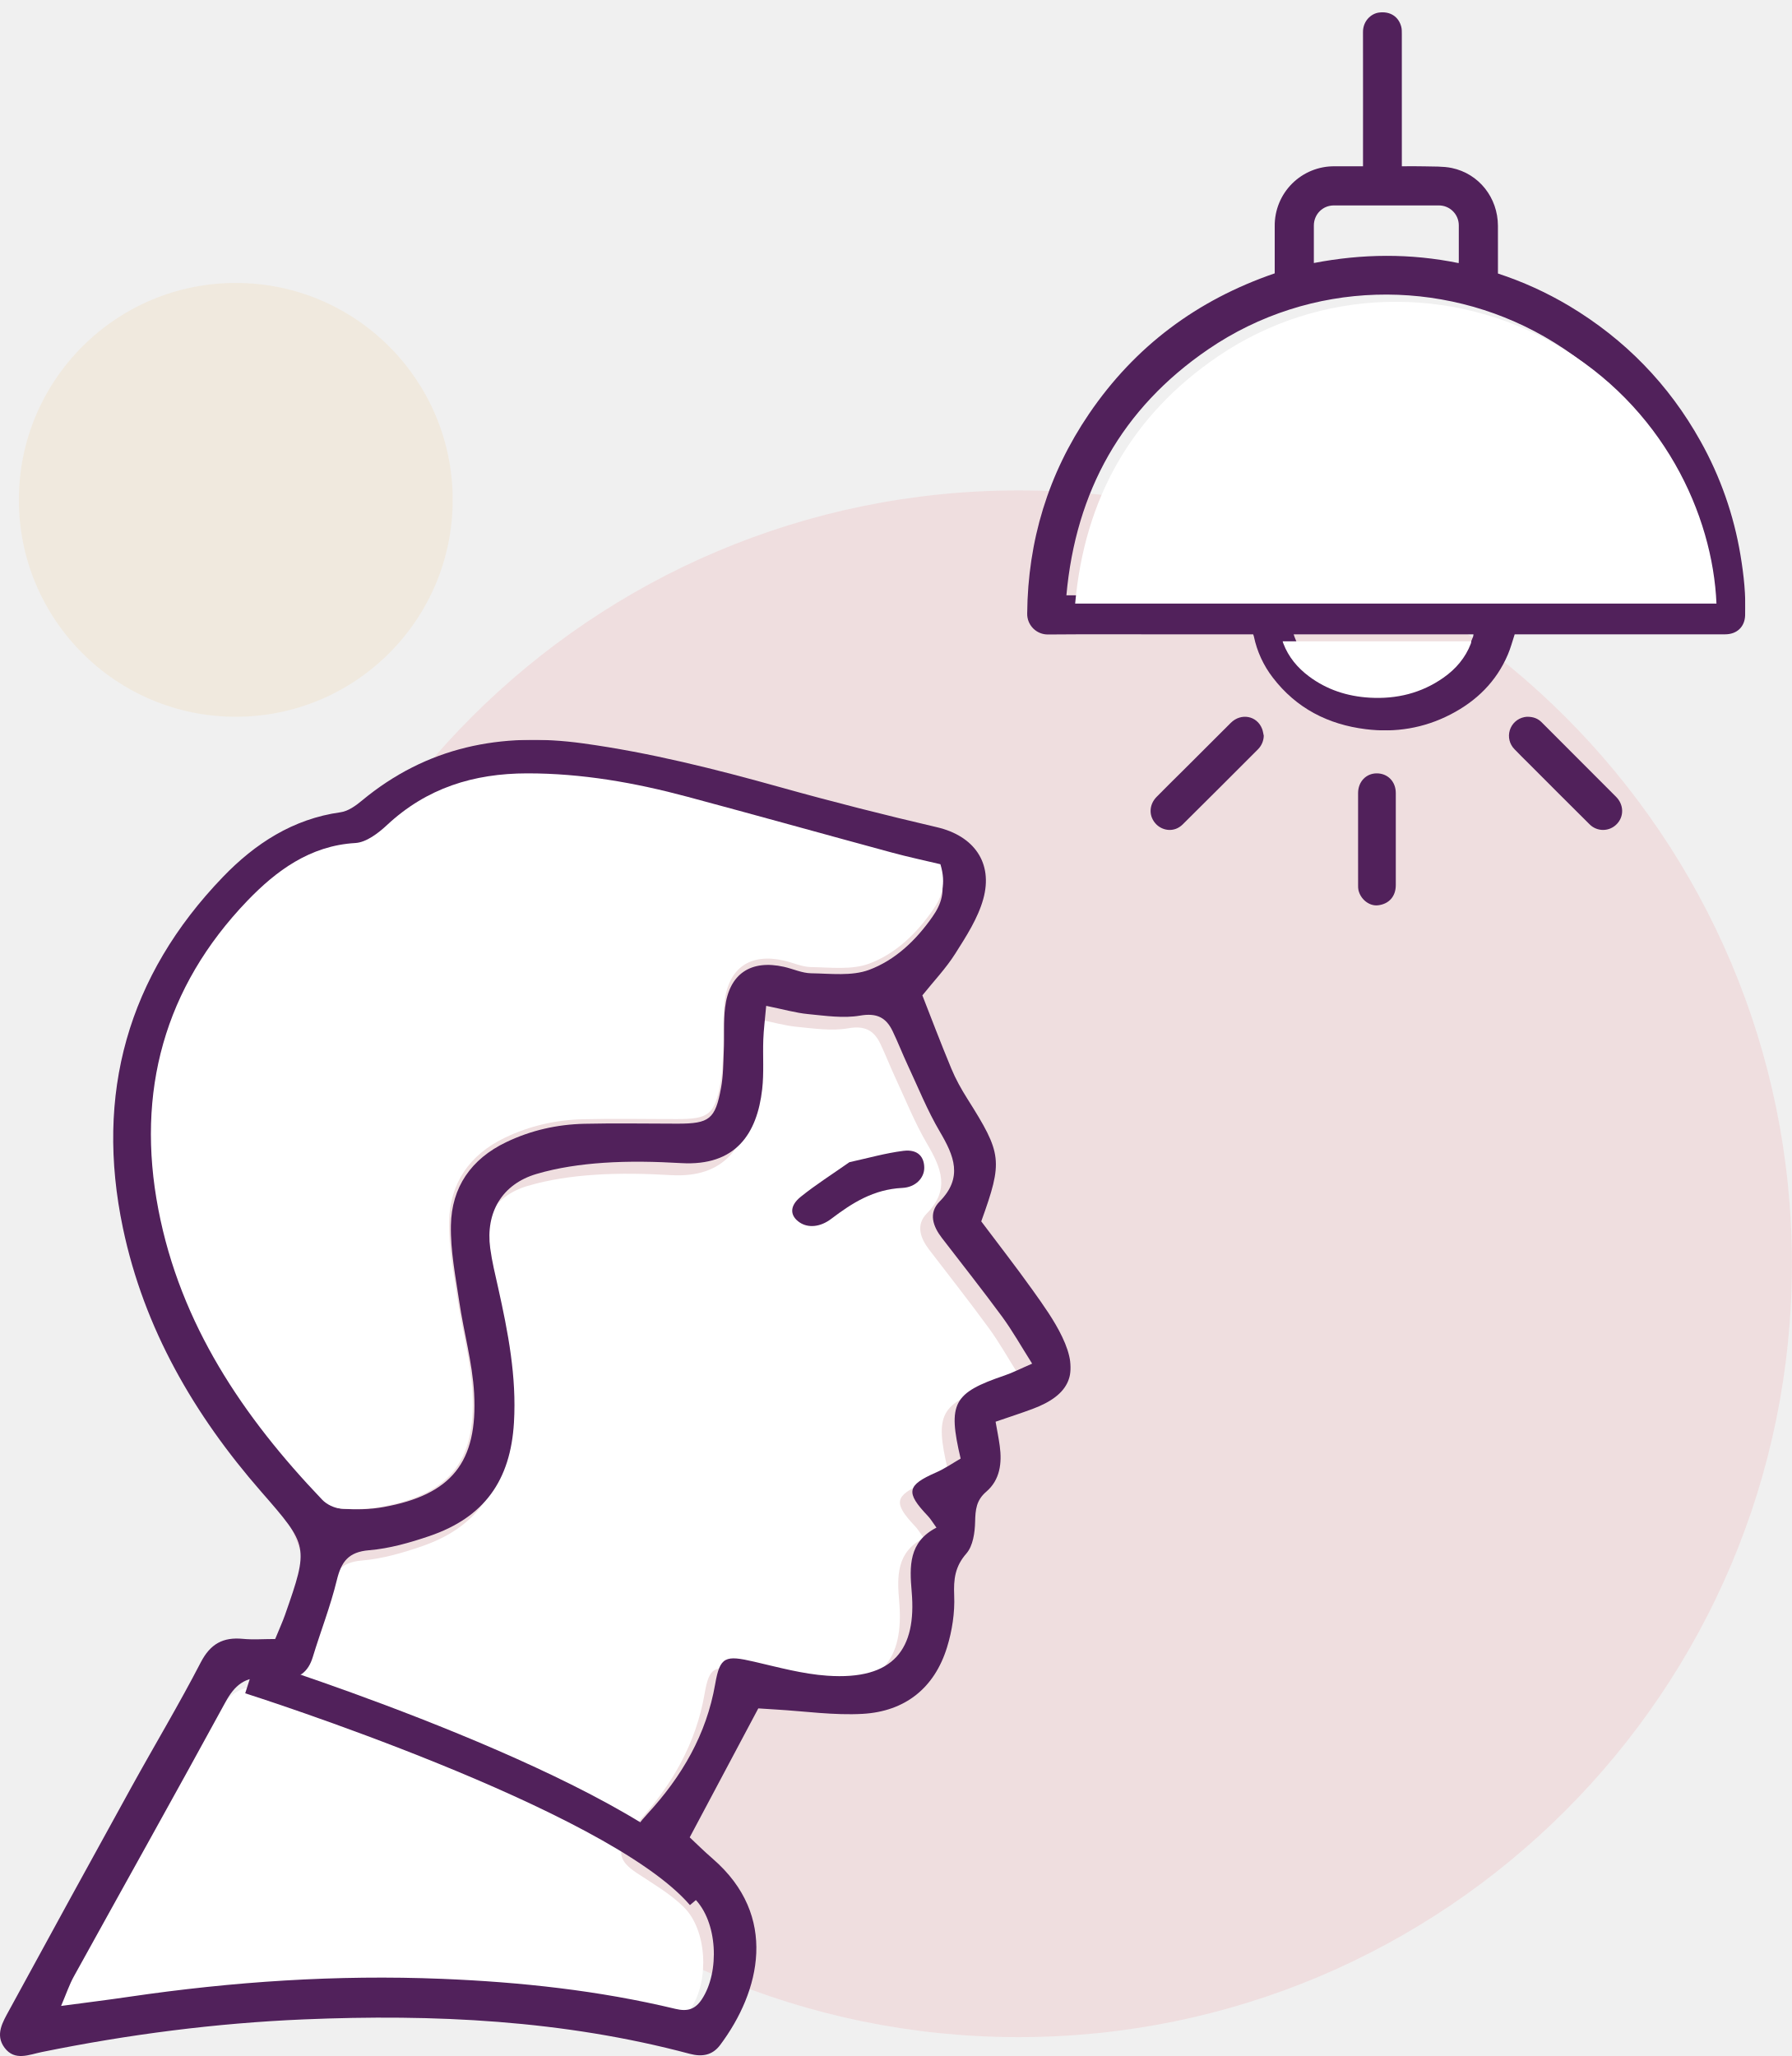
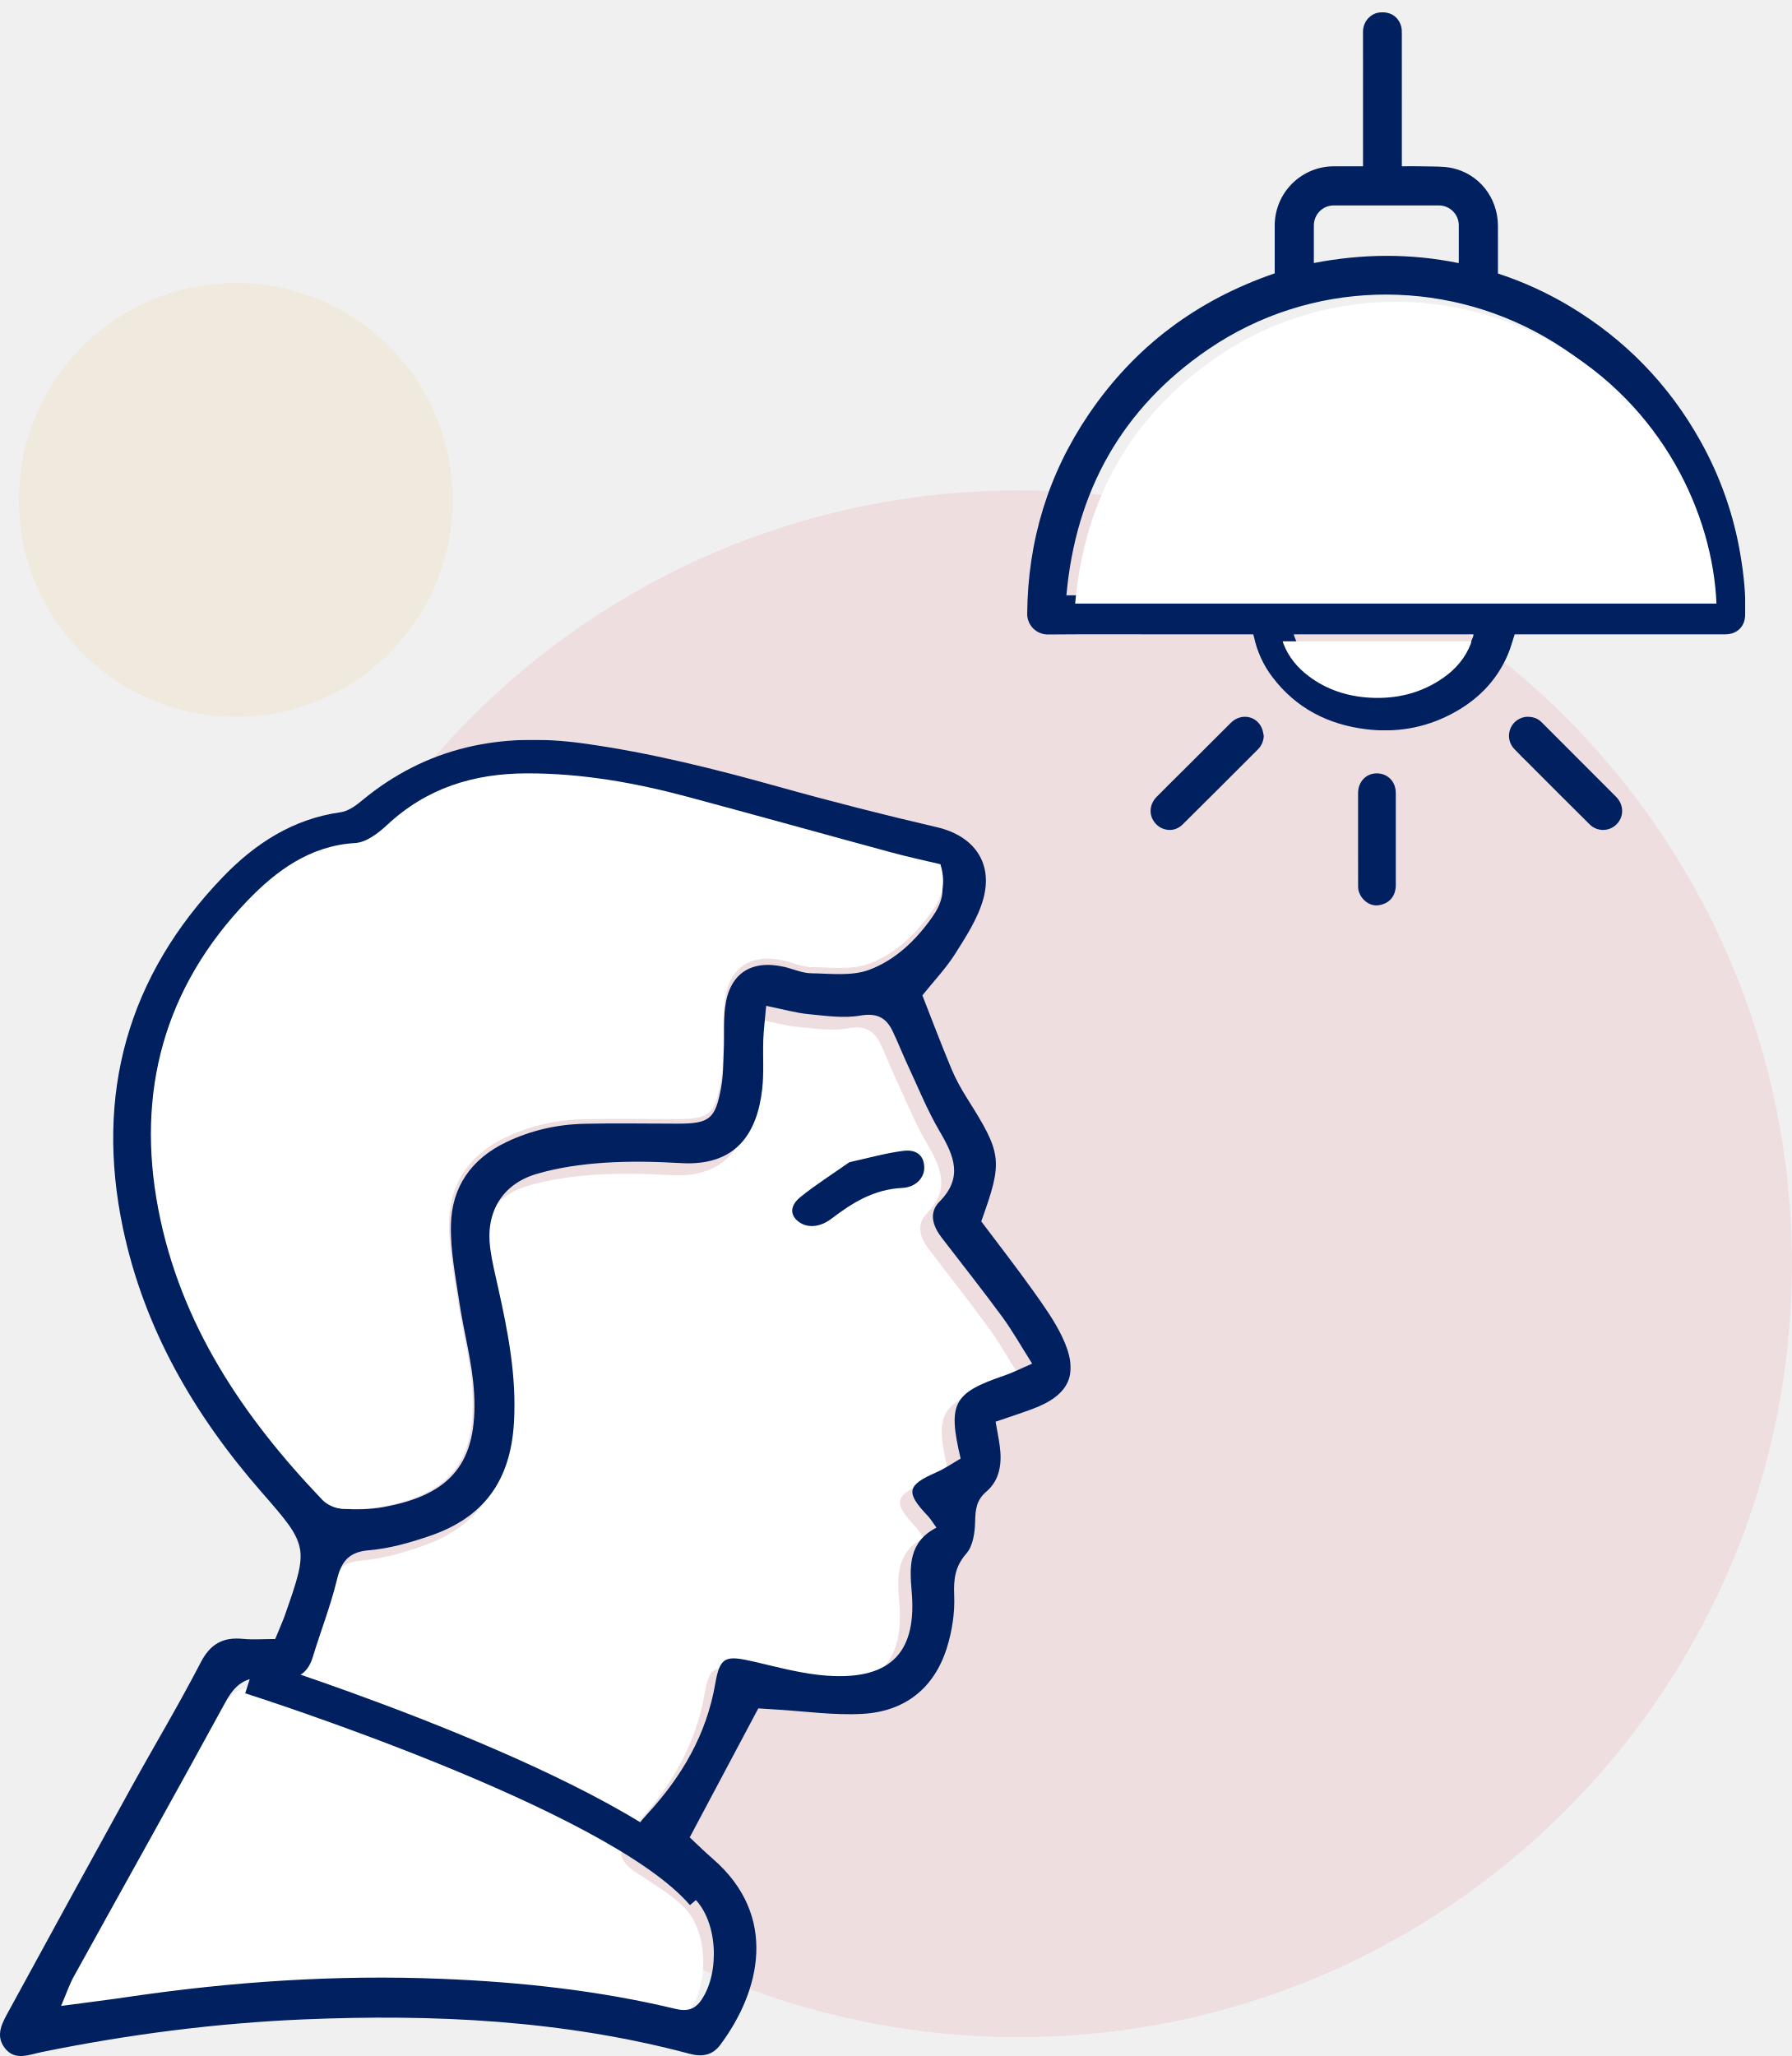
<svg xmlns="http://www.w3.org/2000/svg" xmlns:xlink="http://www.w3.org/1999/xlink" width="95" height="109">
  <defs>
    <path id="a" d="M0 .221h56.76V70H0z" />
    <path id="c" d="M.457.653h38.072v38.07H.457z" />
  </defs>
  <g fill="none" fill-rule="evenodd">
    <path d="M95 67c0 22.643-18.356 41-41 41-22.643 0-41-18.357-41-41s18.357-41 41-41c22.644 0 41 18.357 41 41" fill-opacity=".1" fill="#E73C4A" />
    <path d="M40.031 54c-.064.728-.132 1.254-.151 1.783-.031.87.04 1.752-.059 2.616-.265 2.354-1.39 4.067-4.25 3.901-1.36-.079-2.73-.109-4.087-.015-1.184.082-2.387.253-3.521.59-1.81.539-2.678 2.038-2.426 3.917.095.7.262 1.392.416 2.083.52 2.344.974 4.688.831 7.117-.18 3.058-1.554 5.006-4.443 5.994-1.023.35-2.094.659-3.164.747-1.091.09-1.46.608-1.695 1.58-.334 1.373-.851 2.701-1.261 4.055-.241.795-.73 1.174-1.565 1.12-.325-.022-.656.027-.98-.005-1.01-.1-1.569.392-2.042 1.263-2.625 4.838-5.307 9.646-7.957 14.47-.246.446-.409.939-.677 1.569 1.323-.179 2.448-.317 3.569-.482 5.445-.804 10.906-1.174 16.422-.95 4.15.17 8.244.614 12.278 1.587.623.15 1.029.031 1.384-.507.951-1.446.834-4.114-.405-5.332-.724-.713-1.638-1.239-2.495-1.807-.915-.608-1.055-1.1-.467-2.015a4.95 4.95 0 01.512-.636c1.802-1.966 3.096-4.176 3.558-6.855.25-1.449.531-1.523 2.044-1.172 1.267.294 2.544.649 3.833.74 3.536.247 4.699-1.433 4.44-4.434-.115-1.338-.165-2.625 1.3-3.383-.2-.278-.308-.463-.451-.614-1.182-1.252-1.106-1.62.435-2.299.466-.205.894-.505 1.286-.73-.689-2.932-.384-3.465 2.311-4.388.44-.15.859-.37 1.446-.623-.587-.932-1.034-1.733-1.572-2.469-1.027-1.407-2.107-2.778-3.166-4.161-.474-.619-.72-1.32-.123-1.927 1.243-1.264.759-2.413.012-3.687-.655-1.118-1.14-2.337-1.689-3.517-.275-.592-.509-1.201-.79-1.789-.346-.722-.835-.971-1.71-.819-.882.154-1.827.007-2.736-.08-.637-.063-1.262-.246-2.195-.436" fill="#FFF" />
    <g transform="translate(0 39)">
      <mask id="b" fill="#fff">
        <use xlink:href="#a" />
      </mask>
-       <path d="M49.83 7.207c-.85-.202-1.703-.381-2.542-.607-3.606-.972-7.205-1.971-10.814-2.932-2.768-.738-5.567-1.23-8.457-1.226-2.822.004-5.294.768-7.387 2.708-.463.43-1.095.91-1.674.944-2.397.137-4.191 1.472-5.696 3.028-4.383 4.535-5.89 10.024-4.698 16.188 1.164 6.02 4.472 10.882 8.65 15.224.237.247.641.44.98.46.71.043 1.44.03 2.137-.096 3.59-.648 5.007-2.357 4.806-6.035-.09-1.624-.547-3.228-.786-4.848-.199-1.346-.47-2.706-.444-4.055.039-2.018 1.067-3.515 2.933-4.408 1.313-.63 2.7-.94 4.14-.974 1.65-.039 3.302-.005 4.953-.006 1.68-.002 1.991-.238 2.297-1.903.118-.641.117-1.306.144-1.96.034-.767-.023-1.542.069-2.3.217-1.78 1.364-2.548 3.123-2.152.484.109.959.335 1.44.342 1.03.015 2.151.16 3.071-.181 1.39-.518 2.492-1.572 3.362-2.818.468-.668.708-1.353.393-2.393m-9.21 7.118c-.064.732-.134 1.26-.153 1.79-.032.876.04 1.76-.059 2.628-.269 2.365-1.404 4.087-4.29 3.92-1.373-.08-2.757-.11-4.126-.016-1.195.082-2.41.254-3.556.593-1.825.541-2.701 2.046-2.447 3.934.094.704.264 1.398.42 2.092.525 2.355.983 4.71.839 7.15-.182 3.07-1.57 5.028-4.485 6.02-1.034.352-2.115.661-3.194.75-1.102.091-1.475.611-1.713 1.589-.335 1.379-.859 2.712-1.273 4.073-.242.797-.736 1.178-1.578 1.124-.328-.021-.663.026-.99-.006-1.02-.098-1.584.394-2.061 1.27-2.65 4.86-5.357 9.689-8.033 14.535-.247.448-.412.942-.682 1.575 1.335-.179 2.47-.318 3.602-.485 5.497-.807 11.01-1.178 16.577-.952 4.19.17 8.323.616 12.395 1.593.63.15 1.039.031 1.397-.51.96-1.452.841-4.132-.409-5.356-.73-.716-1.655-1.243-2.52-1.814-.922-.61-1.063-1.105-.47-2.025.148-.229.332-.436.517-.637 1.818-1.975 3.124-4.196 3.59-6.888.253-1.454.537-1.53 2.065-1.176 1.28.296 2.568.652 3.87.742 3.568.249 4.742-1.438 4.481-4.453-.116-1.344-.166-2.637 1.313-3.397-.204-.28-.312-.467-.456-.618-1.194-1.257-1.117-1.626.439-2.308.471-.207.902-.507 1.299-.735-.696-2.945-.388-3.48 2.333-4.407.444-.152.866-.37 1.458-.626-.593-.935-1.043-1.74-1.585-2.48-1.039-1.413-2.128-2.79-3.197-4.18-.478-.62-.727-1.324-.124-1.935 1.255-1.27.766-2.423.012-3.704-.662-1.122-1.15-2.347-1.705-3.532-.277-.594-.514-1.207-.798-1.797-.348-.725-.842-.976-1.727-.823-.89.154-1.843.007-2.761-.081-.643-.062-1.273-.245-2.215-.437M14.59 47.893c.233-.571.393-.916.519-1.275 1.273-3.632 1.245-3.663-1.26-6.534-3.559-4.076-6.213-8.65-7.332-13.978-1.492-7.1.245-13.36 5.3-18.612 1.695-1.761 3.71-3.081 6.24-3.432.398-.055.8-.343 1.125-.614C22.622.593 26.554-.192 30.928.413c3.556.492 7.005 1.363 10.447 2.324 2.749.769 5.519 1.47 8.299 2.119 1.936.45 2.995 1.865 2.453 3.812-.285 1.02-.901 1.971-1.479 2.884-.496.786-1.151 1.473-1.748 2.218.423 1.078.956 2.489 1.535 3.881.229.554.525 1.085.845 1.592 1.849 2.93 1.9 3.29.742 6.509.88 1.173 1.821 2.38 2.71 3.625.571.802 1.158 1.614 1.58 2.496.928 1.935.422 3.082-1.578 3.825-.611.227-1.234.427-1.952.675.08.46.165.873.221 1.288.124.911.012 1.798-.713 2.42-.535.458-.578.958-.593 1.592-.013.575-.112 1.285-.462 1.685-.607.692-.684 1.364-.648 2.227.039.91-.108 1.868-.378 2.743-.665 2.164-2.225 3.405-4.474 3.533-1.522.087-3.062-.14-4.593-.23-.375-.022-.748-.048-.94-.06-1.219 2.29-2.368 4.452-3.636 6.837.296.276.746.725 1.226 1.14 3.491 3.028 2.518 7.021.388 9.868-.408.546-.953.644-1.618.467-6.71-1.79-13.567-2.113-20.455-1.824-4.666.197-9.302.797-13.886 1.73-.69.14-1.437.494-1.978-.225-.52-.692-.094-1.37.245-1.993 2.151-3.948 4.31-7.892 6.482-11.83 1.217-2.206 2.515-4.37 3.673-6.608.512-.986 1.182-1.35 2.236-1.248.54.052 1.089.008 1.71.008" fill="#51215B" mask="url(#b)" />
+       <path d="M49.83 7.207c-.85-.202-1.703-.381-2.542-.607-3.606-.972-7.205-1.971-10.814-2.932-2.768-.738-5.567-1.23-8.457-1.226-2.822.004-5.294.768-7.387 2.708-.463.43-1.095.91-1.674.944-2.397.137-4.191 1.472-5.696 3.028-4.383 4.535-5.89 10.024-4.698 16.188 1.164 6.02 4.472 10.882 8.65 15.224.237.247.641.44.98.46.71.043 1.44.03 2.137-.096 3.59-.648 5.007-2.357 4.806-6.035-.09-1.624-.547-3.228-.786-4.848-.199-1.346-.47-2.706-.444-4.055.039-2.018 1.067-3.515 2.933-4.408 1.313-.63 2.7-.94 4.14-.974 1.65-.039 3.302-.005 4.953-.006 1.68-.002 1.991-.238 2.297-1.903.118-.641.117-1.306.144-1.96.034-.767-.023-1.542.069-2.3.217-1.78 1.364-2.548 3.123-2.152.484.109.959.335 1.44.342 1.03.015 2.151.16 3.071-.181 1.39-.518 2.492-1.572 3.362-2.818.468-.668.708-1.353.393-2.393m-9.21 7.118c-.064.732-.134 1.26-.153 1.79-.032.876.04 1.76-.059 2.628-.269 2.365-1.404 4.087-4.29 3.92-1.373-.08-2.757-.11-4.126-.016-1.195.082-2.41.254-3.556.593-1.825.541-2.701 2.046-2.447 3.934.094.704.264 1.398.42 2.092.525 2.355.983 4.71.839 7.15-.182 3.07-1.57 5.028-4.485 6.02-1.034.352-2.115.661-3.194.75-1.102.091-1.475.611-1.713 1.589-.335 1.379-.859 2.712-1.273 4.073-.242.797-.736 1.178-1.578 1.124-.328-.021-.663.026-.99-.006-1.02-.098-1.584.394-2.061 1.27-2.65 4.86-5.357 9.689-8.033 14.535-.247.448-.412.942-.682 1.575 1.335-.179 2.47-.318 3.602-.485 5.497-.807 11.01-1.178 16.577-.952 4.19.17 8.323.616 12.395 1.593.63.15 1.039.031 1.397-.51.96-1.452.841-4.132-.409-5.356-.73-.716-1.655-1.243-2.52-1.814-.922-.61-1.063-1.105-.47-2.025.148-.229.332-.436.517-.637 1.818-1.975 3.124-4.196 3.59-6.888.253-1.454.537-1.53 2.065-1.176 1.28.296 2.568.652 3.87.742 3.568.249 4.742-1.438 4.481-4.453-.116-1.344-.166-2.637 1.313-3.397-.204-.28-.312-.467-.456-.618-1.194-1.257-1.117-1.626.439-2.308.471-.207.902-.507 1.299-.735-.696-2.945-.388-3.48 2.333-4.407.444-.152.866-.37 1.458-.626-.593-.935-1.043-1.74-1.585-2.48-1.039-1.413-2.128-2.79-3.197-4.18-.478-.62-.727-1.324-.124-1.935 1.255-1.27.766-2.423.012-3.704-.662-1.122-1.15-2.347-1.705-3.532-.277-.594-.514-1.207-.798-1.797-.348-.725-.842-.976-1.727-.823-.89.154-1.843.007-2.761-.081-.643-.062-1.273-.245-2.215-.437M14.59 47.893c.233-.571.393-.916.519-1.275 1.273-3.632 1.245-3.663-1.26-6.534-3.559-4.076-6.213-8.65-7.332-13.978-1.492-7.1.245-13.36 5.3-18.612 1.695-1.761 3.71-3.081 6.24-3.432.398-.055.8-.343 1.125-.614C22.622.593 26.554-.192 30.928.413c3.556.492 7.005 1.363 10.447 2.324 2.749.769 5.519 1.47 8.299 2.119 1.936.45 2.995 1.865 2.453 3.812-.285 1.02-.901 1.971-1.479 2.884-.496.786-1.151 1.473-1.748 2.218.423 1.078.956 2.489 1.535 3.881.229.554.525 1.085.845 1.592 1.849 2.93 1.9 3.29.742 6.509.88 1.173 1.821 2.38 2.71 3.625.571.802 1.158 1.614 1.58 2.496.928 1.935.422 3.082-1.578 3.825-.611.227-1.234.427-1.952.675.08.46.165.873.221 1.288.124.911.012 1.798-.713 2.42-.535.458-.578.958-.593 1.592-.013.575-.112 1.285-.462 1.685-.607.692-.684 1.364-.648 2.227.039.91-.108 1.868-.378 2.743-.665 2.164-2.225 3.405-4.474 3.533-1.522.087-3.062-.14-4.593-.23-.375-.022-.748-.048-.94-.06-1.219 2.29-2.368 4.452-3.636 6.837.296.276.746.725 1.226 1.14 3.491 3.028 2.518 7.021.388 9.868-.408.546-.953.644-1.618.467-6.71-1.79-13.567-2.113-20.455-1.824-4.666.197-9.302.797-13.886 1.73-.69.14-1.437.494-1.978-.225-.52-.692-.094-1.37.245-1.993 2.151-3.948 4.31-7.892 6.482-11.83 1.217-2.206 2.515-4.37 3.673-6.608.512-.986 1.182-1.35 2.236-1.248.54.052 1.089.008 1.71.008" fill="#002060" mask="url(#b)" />
    </g>
-     <path d="M45.033 61.614c-.908.638-1.795 1.2-2.579 1.832-.634.51-.559 1.03-.054 1.366.458.303 1.097.24 1.664-.191 1.124-.853 2.247-1.567 3.777-1.643.704-.035 1.16-.53 1.159-1.065 0-.546-.302-.999-1.106-.9-.937.117-1.895.39-2.861.601M36.578 101C32.166 95.87 13.191 89.831 13 89.772L13.566 88c.802.253 19.678 6.263 24.434 11.793L36.578 101z" fill="#51215B" />
+     <path d="M45.033 61.614c-.908.638-1.795 1.2-2.579 1.832-.634.51-.559 1.03-.054 1.366.458.303 1.097.24 1.664-.191 1.124-.853 2.247-1.567 3.777-1.643.704-.035 1.16-.53 1.159-1.065 0-.546-.302-.999-1.106-.9-.937.117-1.895.39-2.861.601M36.578 101C32.166 95.87 13.191 89.831 13 89.772L13.566 88c.802.253 19.678 6.263 24.434 11.793L36.578 101z" fill="#002060" />
    <g transform="translate(54)">
      <mask id="d" fill="#fff">
        <use xlink:href="#c" />
      </mask>
-       <path d="M23.333 13.949c.003-.061.006-.101.006-.141.001-.624.003-1.246 0-1.868a1.054 1.054 0 00-1.056-1.049h-5.57c-.591 0-1.057.47-1.058 1.066v1.987c2.563-.494 5.11-.521 7.678.005zm-8.748 19.68c.02.06.028.092.04.123.257.71.704 1.281 1.291 1.745.899.71 1.932 1.066 3.068 1.136 1.366.084 2.618-.243 3.725-1.062.635-.47 1.116-1.068 1.389-1.82.012-.035.012-.074.02-.122h-9.533zM2.536 31.561h33.88c-.194-4.68-2.803-10.43-8.536-13.711-5.454-3.122-12.402-3.037-17.831.673-4.572 3.125-7.015 7.516-7.513 13.038zm22.879-17.06a18.83 18.83 0 013.768 1.713c2.962 1.773 5.29 4.162 6.972 7.177a18.599 18.599 0 012.118 6.04c.177 1.062.293 2.13.246 3.207-.026.608-.448.991-1.06.991-2.878.002-5.756.001-8.635.001h-2.522c-.121.367-.215.73-.362 1.072-.613 1.439-1.666 2.467-3.041 3.176-1.414.73-2.924.976-4.493.78-2-.249-3.68-1.108-4.924-2.731a5.367 5.367 0 01-1.007-2.187c-.007-.034-.021-.067-.036-.11H7.77c-2.067 0-4.135-.011-6.202.007A1.091 1.091 0 01.457 32.52c.038-3.854 1.11-7.39 3.277-10.577 2.435-3.582 5.732-6.041 9.846-7.451v-2.504a3.141 3.141 0 013.176-3.172h1.505v-.212c0-2.302.004-4.605-.001-6.908-.001-.582.424-.968.832-1.028.597-.086 1.055.205 1.197.751.032.122.03.256.03.384l.001 6.803v.21c.41 0 .801-.01 1.192.003.486.016.984-.01 1.455.087 1.445.303 2.441 1.575 2.447 3.06.004.84.001 1.68.001 2.535z" fill="#51215B" mask="url(#d)" />
+       <path d="M23.333 13.949c.003-.061.006-.101.006-.141.001-.624.003-1.246 0-1.868a1.054 1.054 0 00-1.056-1.049h-5.57c-.591 0-1.057.47-1.058 1.066v1.987c2.563-.494 5.11-.521 7.678.005zm-8.748 19.68c.02.06.028.092.04.123.257.71.704 1.281 1.291 1.745.899.71 1.932 1.066 3.068 1.136 1.366.084 2.618-.243 3.725-1.062.635-.47 1.116-1.068 1.389-1.82.012-.035.012-.074.02-.122h-9.533zM2.536 31.561h33.88c-.194-4.68-2.803-10.43-8.536-13.711-5.454-3.122-12.402-3.037-17.831.673-4.572 3.125-7.015 7.516-7.513 13.038zm22.879-17.06a18.83 18.83 0 013.768 1.713c2.962 1.773 5.29 4.162 6.972 7.177a18.599 18.599 0 012.118 6.04c.177 1.062.293 2.13.246 3.207-.026.608-.448.991-1.06.991-2.878.002-5.756.001-8.635.001h-2.522c-.121.367-.215.73-.362 1.072-.613 1.439-1.666 2.467-3.041 3.176-1.414.73-2.924.976-4.493.78-2-.249-3.68-1.108-4.924-2.731a5.367 5.367 0 01-1.007-2.187c-.007-.034-.021-.067-.036-.11H7.77c-2.067 0-4.135-.011-6.202.007A1.091 1.091 0 01.457 32.52c.038-3.854 1.11-7.39 3.277-10.577 2.435-3.582 5.732-6.041 9.846-7.451v-2.504a3.141 3.141 0 013.176-3.172h1.505v-.212c0-2.302.004-4.605-.001-6.908-.001-.582.424-.968.832-1.028.597-.086 1.055.205 1.197.751.032.122.03.256.03.384l.001 6.803v.21c.41 0 .801-.01 1.192.003.486.016.984-.01 1.455.087 1.445.303 2.441 1.575 2.447 3.06.004.84.001 1.68.001 2.535z" fill="#002060" mask="url(#d)" />
    </g>
-     <path d="M67 39.01a1.06 1.06 0 01-.309.717c-1.327 1.327-2.652 2.658-3.988 3.978-.45.445-1.053.334-1.385.013-.425-.412-.422-1.036-.004-1.466.479-.49.97-.967 1.455-1.451.827-.827 1.653-1.656 2.484-2.48.541-.536 1.38-.38 1.654.309.049.119.063.252.093.38M80.966 38c.327-.002.567.094.763.29 1.317 1.317 2.633 2.635 3.949 3.954.414.415.43 1.037.041 1.441a1.008 1.008 0 01-1.452.011c-1.075-1.063-2.14-2.137-3.21-3.206-.256-.257-.518-.507-.766-.771a1.01 1.01 0 01.518-1.7c.067-.015.137-.017.157-.019M72 44.467v-2.42c0-.6.421-1.045.987-1.047.584 0 1.01.432 1.012 1.04v4.885c-.001.599-.36 1.001-.94 1.07-.456.054-.925-.308-1.04-.807a1.13 1.13 0 01-.018-.244L72 44.467" fill="#51215B" />
+     <path d="M67 39.01a1.06 1.06 0 01-.309.717c-1.327 1.327-2.652 2.658-3.988 3.978-.45.445-1.053.334-1.385.013-.425-.412-.422-1.036-.004-1.466.479-.49.97-.967 1.455-1.451.827-.827 1.653-1.656 2.484-2.48.541-.536 1.38-.38 1.654.309.049.119.063.252.093.38M80.966 38c.327-.002.567.094.763.29 1.317 1.317 2.633 2.635 3.949 3.954.414.415.43 1.037.041 1.441a1.008 1.008 0 01-1.452.011c-1.075-1.063-2.14-2.137-3.21-3.206-.256-.257-.518-.507-.766-.771a1.01 1.01 0 01.518-1.7c.067-.015.137-.017.157-.019M72 44.467v-2.42c0-.6.421-1.045.987-1.047.584 0 1.01.432 1.012 1.04v4.885c-.001.599-.36 1.001-.94 1.07-.456.054-.925-.308-1.04-.807a1.13 1.13 0 01-.018-.244L72 44.467" fill="#002060" />
    <path d="M24 26.5C24 32.852 18.85 38 12.5 38S1 32.852 1 26.5 6.15 15 12.5 15 24 20.148 24 26.5" fill-opacity=".1" fill="#F8B23F" />
    <path d="M49.857 45.818c-.855-.204-1.711-.385-2.554-.614-3.623-.982-7.239-1.993-10.865-2.965-2.781-.745-5.593-1.243-8.496-1.239-2.836.005-5.32.777-7.422 2.738-.466.434-1.1.921-1.682.955-2.41.138-4.211 1.488-5.723 3.06C8.71 52.34 7.197 57.89 8.395 64.12c1.17 6.088 4.493 11.002 8.69 15.392.238.25.645.445.985.466.712.043 1.446.03 2.147-.098 3.607-.655 5.03-2.383 4.829-6.101-.09-1.642-.55-3.263-.79-4.902-.2-1.36-.472-2.736-.446-4.1.039-2.04 1.071-3.553 2.946-4.456 1.32-.636 2.713-.95 4.16-.984 1.659-.04 3.317-.005 4.976-.007 1.688-.002 2-.24 2.308-1.923.119-.649.118-1.321.145-1.983.034-.775-.024-1.558.069-2.324.219-1.8 1.37-2.576 3.138-2.177.486.11.963.339 1.447.347 1.035.015 2.161.161 3.085-.184 1.397-.523 2.504-1.589 3.378-2.85.47-.674.711-1.367.395-2.418M57 32h34c-.196-4.697-2.814-10.468-8.567-13.76-5.473-3.132-12.447-3.046-17.894.676C59.952 22.052 57.5 26.458 57 32m11 2l.04.122c.271.706.74 1.275 1.356 1.736.943.705 2.027 1.06 3.218 1.13 1.433.083 2.748-.243 3.908-1.057.667-.467 1.17-1.062 1.457-1.81.013-.035.013-.074.021-.121H68z" fill="#FFF" />
  </g>
</svg>
